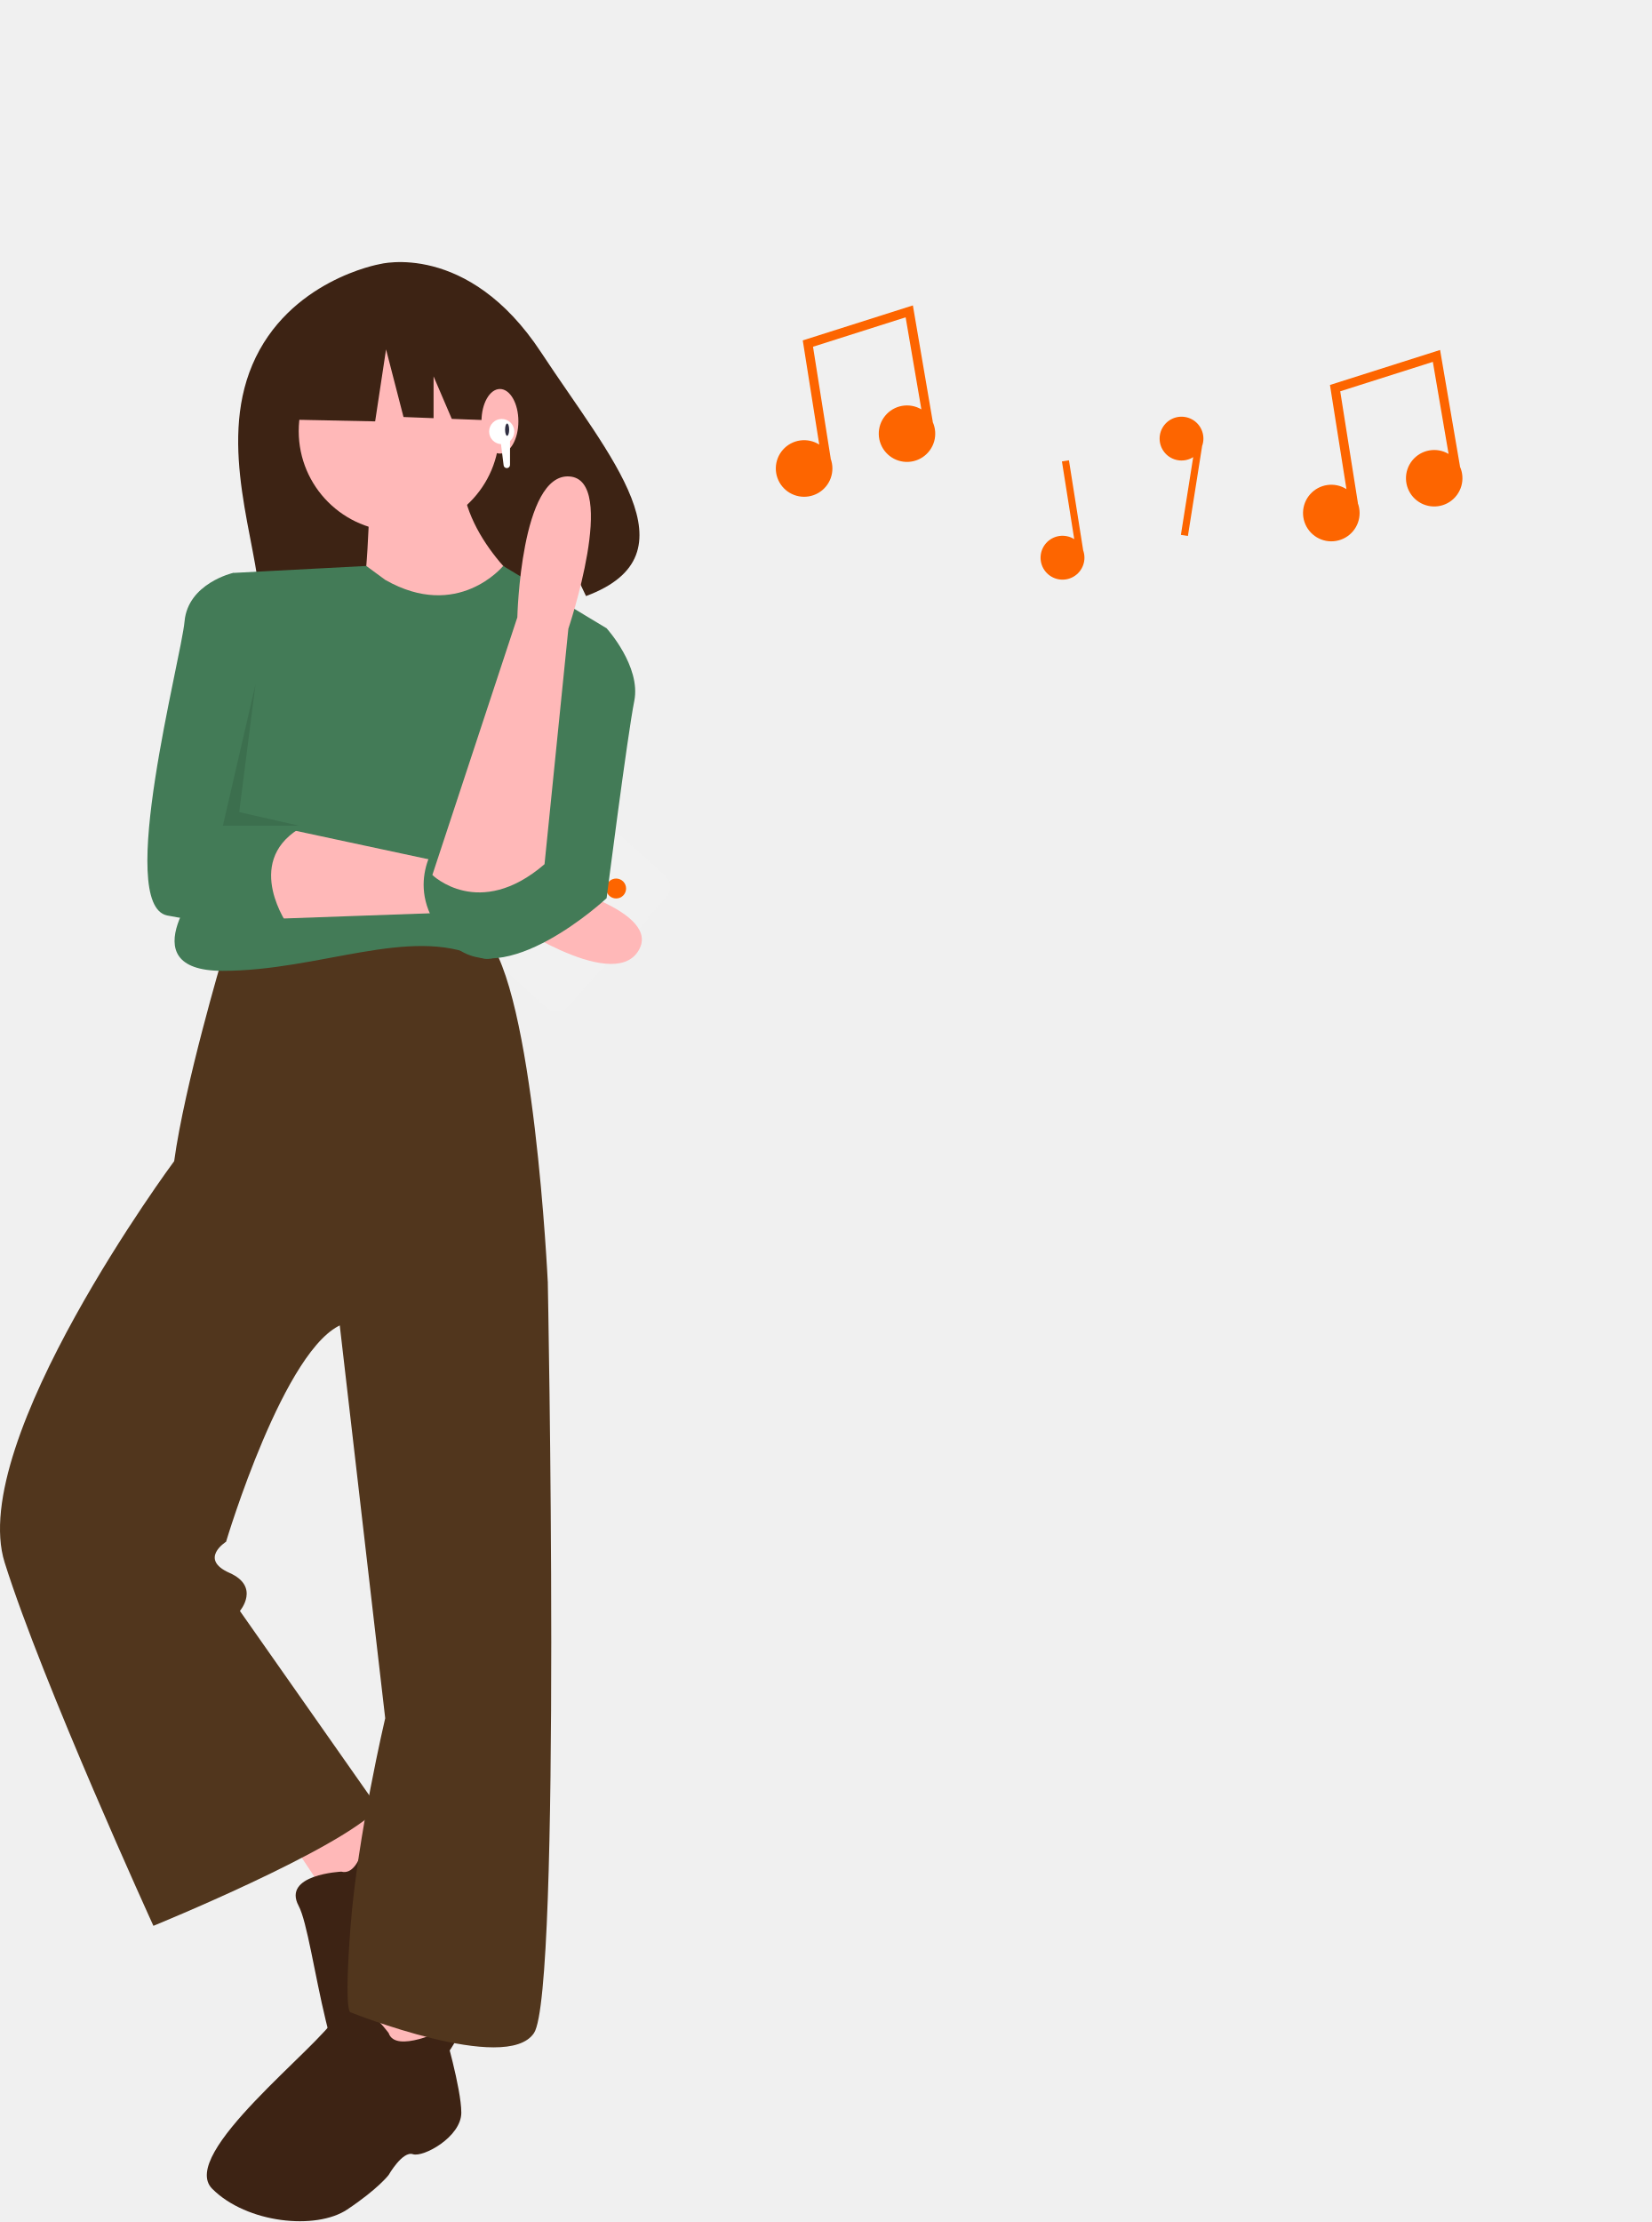
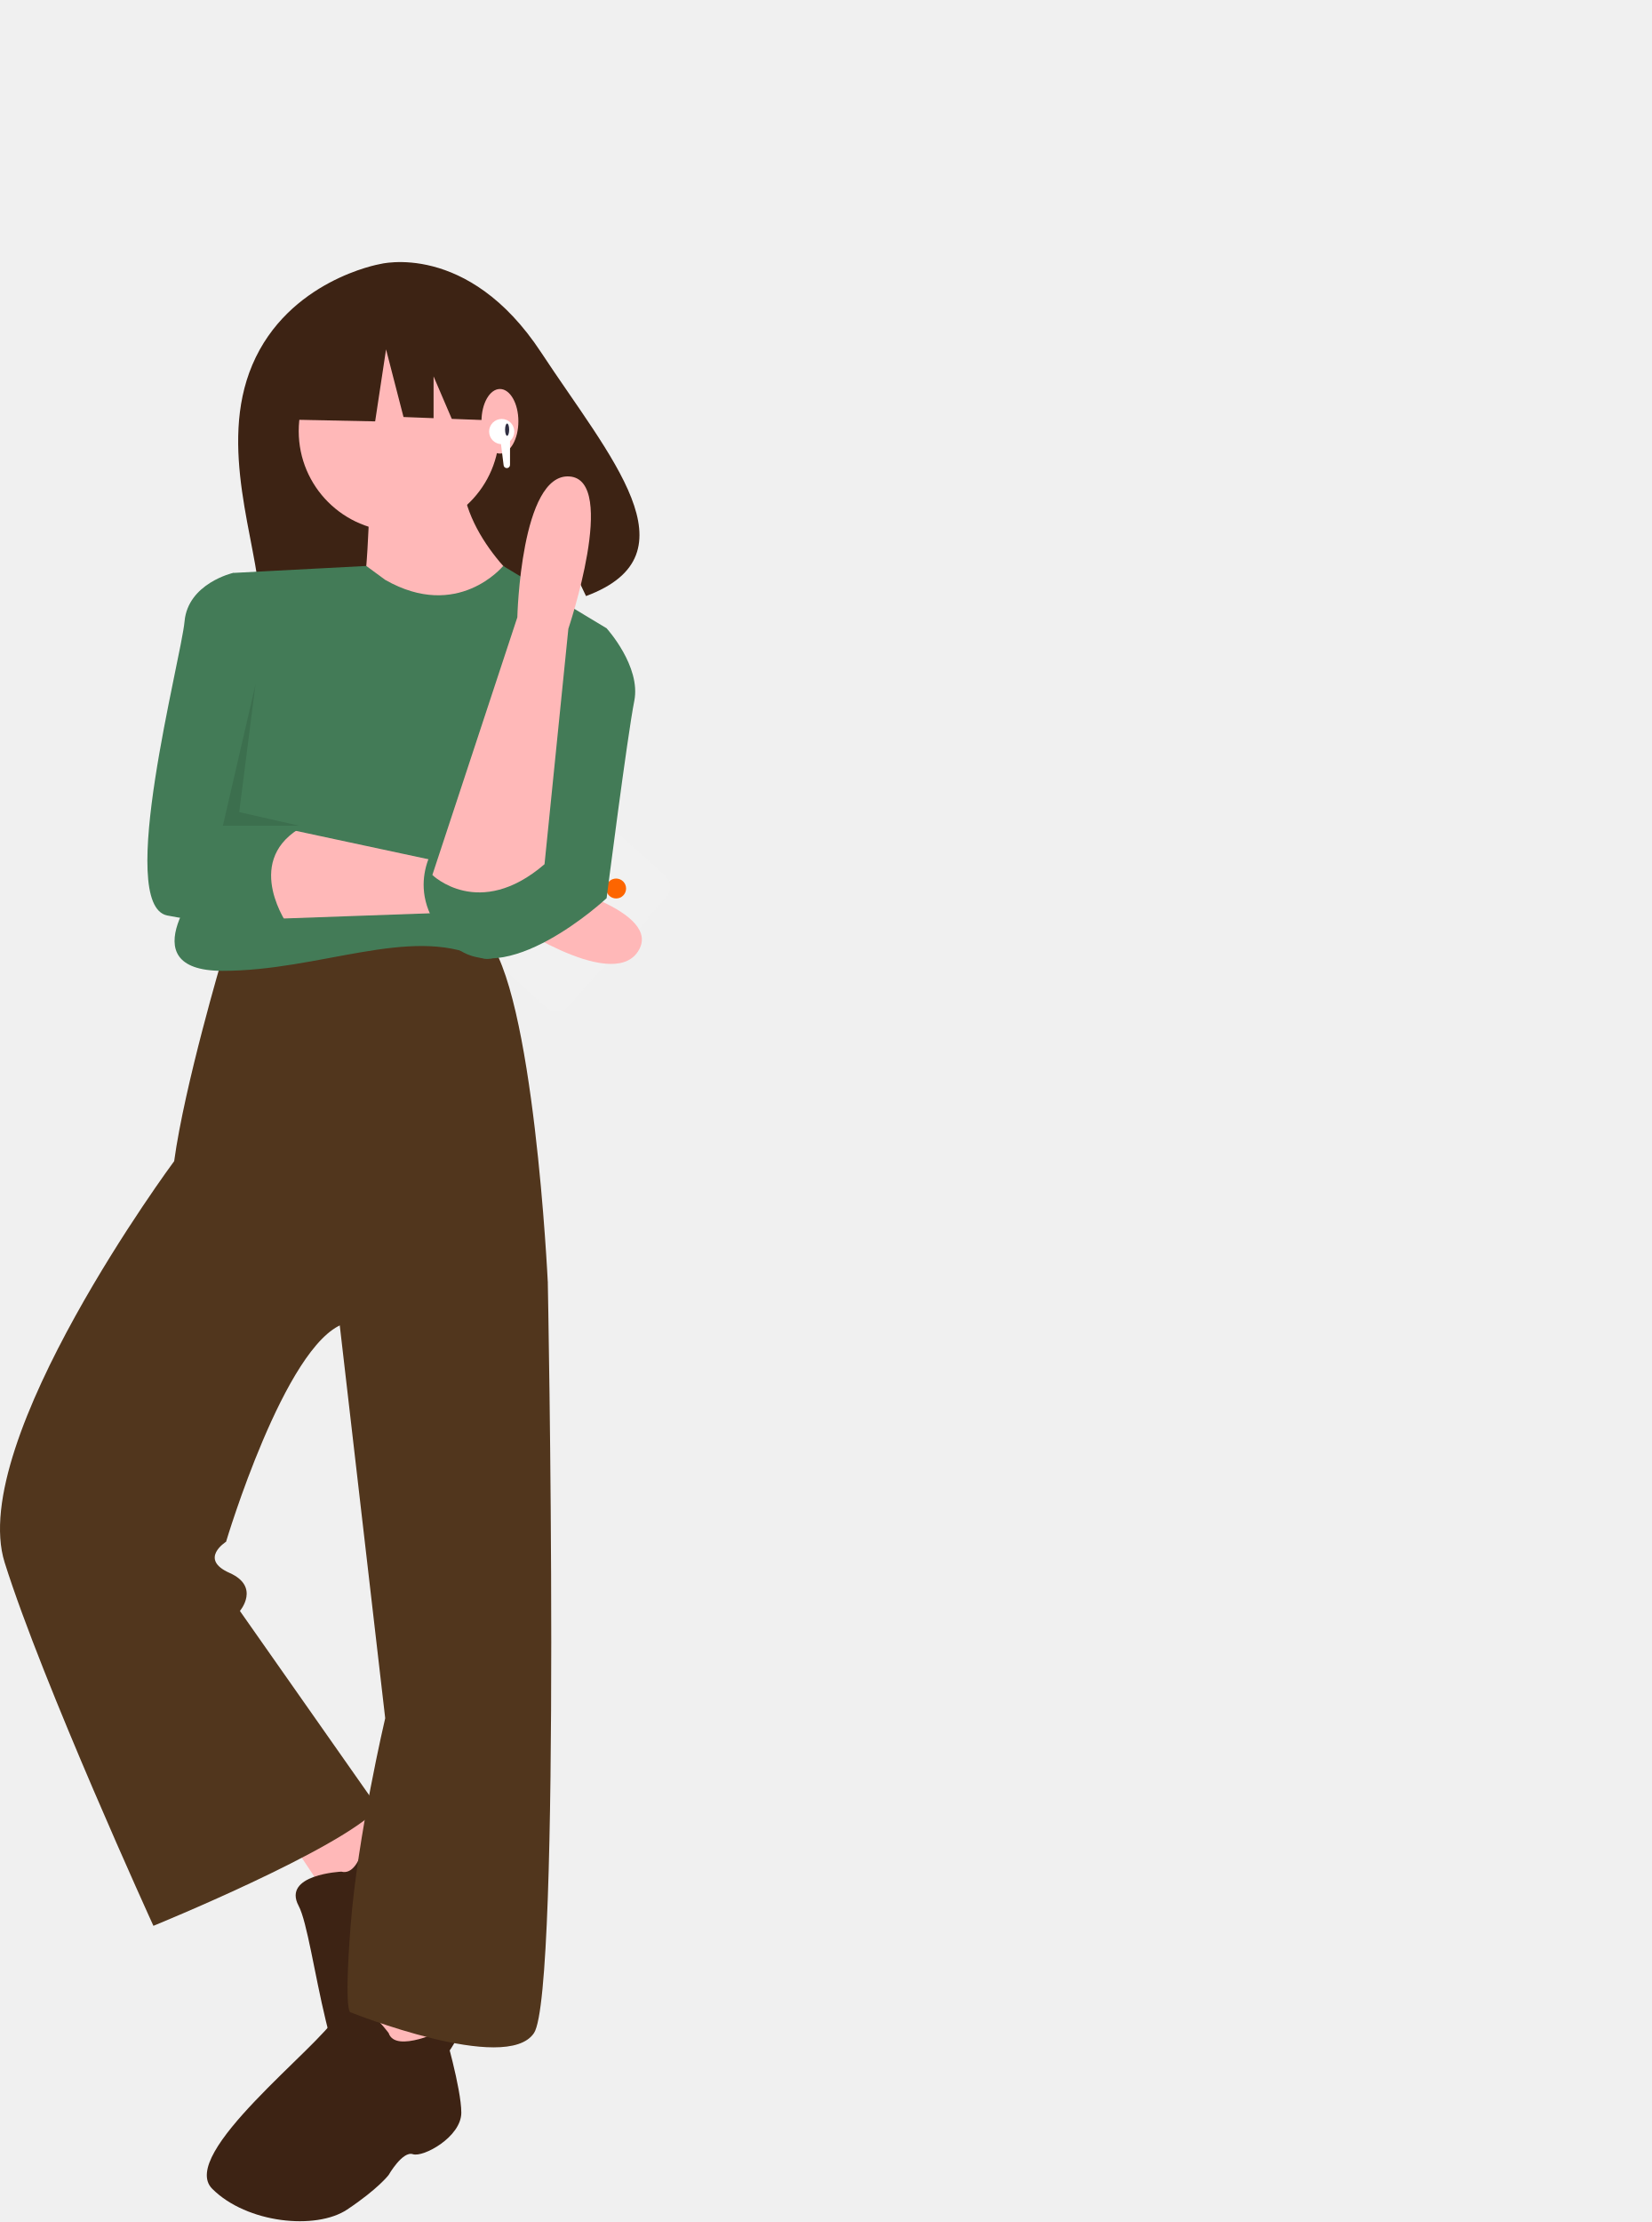
<svg xmlns="http://www.w3.org/2000/svg" width="580" height="780" viewBox="0 0 580 780" fill="none">
  <g id="undraw_listening_1u79 1">
-     <path id="note-1" d="M327.452 148.096L327.499 148.087L320.507 107.211L281.844 119.494L287.629 156.055C285.637 154.795 283.262 154.285 280.928 154.615C278.594 154.945 276.454 156.095 274.889 157.858C273.325 159.621 272.438 161.882 272.387 164.239C272.337 166.596 273.126 168.893 274.614 170.722C276.101 172.55 278.191 173.79 280.508 174.22C282.826 174.65 285.221 174.241 287.265 173.068C289.309 171.895 290.87 170.033 291.668 167.815C292.466 165.597 292.449 163.168 291.621 160.961L291.657 160.955L285.448 121.719L317.963 111.389L323.49 143.702C321.45 142.496 319.046 142.06 316.712 142.474C314.378 142.888 312.27 144.124 310.769 145.959C309.269 147.793 308.475 150.105 308.532 152.474C308.589 154.843 309.493 157.114 311.08 158.874C312.667 160.635 314.833 161.768 317.184 162.069C319.534 162.37 321.916 161.819 323.895 160.516C325.875 159.213 327.322 157.243 327.974 154.965C328.627 152.686 328.441 150.249 327.452 148.096V148.096Z" fill="#FD6500" />
-     <path id="note-4" d="M512.551 163.738L512.598 163.729L505.606 122.853L466.943 135.136L472.728 171.697C470.736 170.437 468.361 169.927 466.027 170.257C463.693 170.587 461.553 171.737 459.988 173.5C458.423 175.263 457.537 177.524 457.486 179.881C457.436 182.238 458.225 184.535 459.713 186.364C461.2 188.192 463.289 189.432 465.607 189.862C467.925 190.292 470.32 189.883 472.364 188.71C474.408 187.537 475.969 185.675 476.767 183.457C477.565 181.239 477.548 178.81 476.72 176.603L476.756 176.597L470.547 137.361L503.062 127.031L508.589 159.344C506.55 158.138 504.145 157.702 501.811 158.116C499.477 158.53 497.369 159.766 495.869 161.6C494.368 163.435 493.574 165.747 493.631 168.116C493.688 170.485 494.592 172.756 496.179 174.516C497.767 176.276 499.932 177.41 502.283 177.711C504.634 178.012 507.015 177.461 508.994 176.158C510.974 174.854 512.421 172.885 513.073 170.607C513.726 168.328 513.54 165.891 512.551 163.738V163.738Z" fill="#FD6500" />
-     <path id="note-2" d="M380.253 193.068L380.28 193.064L375.299 161.583L372.839 161.972L377.157 189.264C375.612 188.287 373.771 187.892 371.961 188.148C370.152 188.404 368.492 189.295 367.279 190.662C366.066 192.029 365.378 193.783 365.339 195.61C365.3 197.438 365.912 199.219 367.066 200.637C368.219 202.054 369.839 203.016 371.636 203.349C373.433 203.682 375.29 203.366 376.875 202.456C378.46 201.546 379.67 200.103 380.289 198.383C380.908 196.663 380.895 194.779 380.253 193.068V193.068Z" fill="#FD6500" />
-     <path id="note-3" d="M422.512 153.984C422.516 152.278 421.952 150.618 420.91 149.268C419.867 147.917 418.405 146.951 416.753 146.523C415.102 146.095 413.354 146.228 411.787 146.902C410.219 147.575 408.92 148.752 408.094 150.245C407.269 151.738 406.963 153.463 407.226 155.149C407.488 156.835 408.304 158.386 409.545 159.557C410.786 160.728 412.381 161.454 414.079 161.619C415.777 161.784 417.482 161.379 418.925 160.469L414.607 187.761L417.067 188.15L422.048 156.669L422.021 156.665C422.344 155.808 422.51 154.9 422.512 153.984V153.984Z" fill="#FD6500" />
+     <path id="note-1" d="M327.452 148.096L327.499 148.087L320.507 107.211L281.844 119.494L287.629 156.055C285.637 154.795 283.262 154.285 280.928 154.615C278.594 154.945 276.454 156.095 274.889 157.858C273.325 159.621 272.438 161.882 272.387 164.239C272.337 166.596 273.126 168.893 274.614 170.722C276.101 172.55 278.191 173.79 280.508 174.22C282.826 174.65 285.221 174.241 287.265 173.068C289.309 171.895 290.87 170.033 291.668 167.815C292.466 165.597 292.449 163.168 291.621 160.961L291.657 160.955L285.448 121.719L317.963 111.389L323.49 143.702C321.45 142.496 319.046 142.06 316.712 142.474C314.378 142.888 312.27 144.124 310.769 145.959C309.269 147.793 308.475 150.105 308.532 152.474C308.589 154.843 309.493 157.114 311.08 158.874C312.667 160.635 314.833 161.768 317.184 162.069C319.534 162.37 321.916 161.819 323.895 160.516C325.875 159.213 327.322 157.243 327.974 154.965C328.627 152.686 328.441 150.249 327.452 148.096V148.096Z" />
+     <path id="note-4" d="M512.551 163.738L512.598 163.729L505.606 122.853L466.943 135.136L472.728 171.697C470.736 170.437 468.361 169.927 466.027 170.257C463.693 170.587 461.553 171.737 459.988 173.5C458.423 175.263 457.537 177.524 457.486 179.881C457.436 182.238 458.225 184.535 459.713 186.364C461.2 188.192 463.289 189.432 465.607 189.862C467.925 190.292 470.32 189.883 472.364 188.71C474.408 187.537 475.969 185.675 476.767 183.457C477.565 181.239 477.548 178.81 476.72 176.603L476.756 176.597L470.547 137.361L503.062 127.031L508.589 159.344C506.55 158.138 504.145 157.702 501.811 158.116C499.477 158.53 497.369 159.766 495.869 161.6C494.368 163.435 493.574 165.747 493.631 168.116C493.688 170.485 494.592 172.756 496.179 174.516C497.767 176.276 499.932 177.41 502.283 177.711C504.634 178.012 507.015 177.461 508.994 176.158C510.974 174.854 512.421 172.885 513.073 170.607C513.726 168.328 513.54 165.891 512.551 163.738V163.738Z" />
+     <path id="note-2" d="M380.253 193.068L380.28 193.064L375.299 161.583L372.839 161.972L377.157 189.264C375.612 188.287 373.771 187.892 371.961 188.148C370.152 188.404 368.492 189.295 367.279 190.662C366.066 192.029 365.378 193.783 365.339 195.61C365.3 197.438 365.912 199.219 367.066 200.637C368.219 202.054 369.839 203.016 371.636 203.349C373.433 203.682 375.29 203.366 376.875 202.456C378.46 201.546 379.67 200.103 380.289 198.383C380.908 196.663 380.895 194.779 380.253 193.068V193.068Z" />
+     <path id="note-3" d="M422.512 153.984C422.516 152.278 421.952 150.618 420.91 149.268C419.867 147.917 418.405 146.951 416.753 146.523C415.102 146.095 413.354 146.228 411.787 146.902C410.219 147.575 408.92 148.752 408.094 150.245C407.269 151.738 406.963 153.463 407.226 155.149C407.488 156.835 408.304 158.386 409.545 159.557C410.786 160.728 412.381 161.454 414.079 161.619C415.777 161.784 417.482 161.379 418.925 160.469L414.607 187.761L417.067 188.15L422.048 156.669L422.021 156.665C422.344 155.808 422.51 154.9 422.512 153.984V153.984Z" />
    <g id="head">
      <path id="Vector" d="M88.586 128.092C101.196 98.34 133.293 92.721 133.293 92.721C133.293 92.721 164.199 84.476 190.009 123.742C214.066 160.341 245.089 194.631 205.746 209.24L195.353 187.414L194.106 212.532C188.385 213.724 182.603 214.601 176.786 215.161C133.147 219.594 92.01 226.965 91.248 211.194C90.235 190.229 76.454 156.719 88.586 128.092Z" fill="#3D2314" />
      <path id="Vector_2" d="M140.101 186.546C159.554 186.546 175.324 170.776 175.324 151.323C175.324 131.869 159.554 116.099 140.101 116.099C120.647 116.099 104.877 131.869 104.877 151.323C104.877 170.776 120.647 186.546 140.101 186.546Z" fill="#FFB8B8" />
      <path id="Vector_3" d="M95.716 117.283L127.883 100.433L172.306 107.326L181.496 147.919L158.618 147.039L152.226 132.126V146.793L141.67 146.387L135.542 122.644L131.713 147.919L94.184 147.153L95.716 117.283Z" fill="#3D2314" />
      <path id="Vector_4" d="M175.527 159.224C179.104 159.224 182.004 154.149 182.004 147.888C182.004 141.627 179.104 136.552 175.527 136.552C171.949 136.552 169.049 141.627 169.049 147.888C169.049 154.149 171.949 159.224 175.527 159.224Z" fill="#FFB8B8" />
      <path id="Vector_5" d="M176.149 155.913C178.591 155.913 180.57 153.934 180.57 151.492C180.57 149.051 178.591 147.071 176.149 147.071C173.708 147.071 171.728 149.051 171.728 151.492C171.728 153.934 173.708 155.913 176.149 155.913Z" fill="white" />
      <path id="Vector_6" d="M178.047 152.983C178.444 152.983 178.766 152.017 178.766 150.827C178.766 149.636 178.444 148.671 178.047 148.671C177.651 148.671 177.329 149.636 177.329 150.827C177.329 152.017 177.651 152.983 178.047 152.983Z" fill="#2F2E41" />
      <path id="Vector_7" d="M177.933 164.324C177.633 164.324 177.345 164.205 177.133 163.993C176.921 163.781 176.802 163.493 176.802 163.193L175.671 154.145H179.064V163.193C179.064 163.342 179.035 163.489 178.978 163.626C178.921 163.763 178.838 163.888 178.733 163.993C178.628 164.098 178.503 164.181 178.366 164.238C178.229 164.295 178.082 164.324 177.933 164.324V164.324Z" fill="white" />
    </g>
    <g id="phone">
      <path id="phone_2" d="M227.894 322.252L227.64 322.023L233.918 315.057C234.395 314.527 234.763 313.909 235.002 313.237C235.24 312.566 235.343 311.853 235.306 311.142C235.269 310.43 235.093 309.732 234.786 309.089C234.48 308.445 234.049 307.869 233.52 307.391L218.762 294.091C218.232 293.613 217.614 293.245 216.942 293.007C216.27 292.769 215.558 292.665 214.846 292.702C214.135 292.739 213.437 292.916 212.794 293.222C212.15 293.529 211.573 293.959 211.096 294.489L176.654 332.704C176.177 333.234 175.809 333.852 175.571 334.524C175.333 335.196 175.229 335.908 175.266 336.62C175.303 337.331 175.48 338.029 175.786 338.672C176.093 339.316 176.523 339.893 177.053 340.37L191.811 353.671C192.34 354.148 192.959 354.516 193.63 354.754C194.302 354.993 195.014 355.096 195.726 355.059C196.438 355.022 197.135 354.845 197.779 354.539C198.422 354.232 198.999 353.802 199.476 353.273L223.171 326.981L223.425 327.21L227.894 322.252Z" fill="#F1F1F1" />
      <path id="Vector_8" d="M216.316 315.395C218.248 315.395 219.814 313.829 219.814 311.898C219.814 309.966 218.248 308.4 216.316 308.4C214.385 308.4 212.819 309.966 212.819 311.898C212.819 313.829 214.385 315.395 216.316 315.395Z" fill="#FD6500" />
    </g>
    <g id="girl">
      <path id="Vector_9" d="M102.448 646.881L117.023 668.744L138.886 651.74L124.311 633.52L102.448 646.881Z" fill="#FFB8B8" />
      <path id="Vector_10" d="M119.839 657.013C119.839 657.013 98.965 657.983 104.849 669.018C110.733 680.052 115.323 742.314 132.117 738.707C148.911 735.099 164.137 716.016 163.951 702.879C163.764 689.743 161.662 684.045 161.662 684.045C161.662 684.045 157.159 675.35 160.157 672.949C163.155 670.548 164.287 655.371 157.146 650.756C150.006 646.141 129.368 640.033 129.368 640.033C129.368 640.033 127.278 658.929 119.839 657.013Z" fill="#3D2314" />
      <path id="Vector_11" d="M130.384 697.895L125.525 724.616L151.032 727.045V706.397L130.384 697.895Z" fill="#FFB8B8" />
      <path id="Vector_12" d="M78.156 335.942C78.156 335.942 64.795 380.883 61.151 407.604C61.151 407.604 -11.725 505.987 1.636 548.498C14.996 591.009 53.864 676.032 53.864 676.032C53.864 676.032 119.452 649.31 132.813 634.735L84.229 565.503C84.229 565.503 91.516 557 80.585 552.142C69.654 547.284 79.37 541.211 79.37 541.211C79.37 541.211 100.019 471.978 120.667 464.69L192.329 450.115C192.329 450.115 187.47 346.874 170.466 328.655C170.466 328.655 85.443 329.869 78.156 335.942Z" fill="#51361D" />
      <path id="Vector_13" d="M136.457 713.684C136.457 713.684 124.311 696.68 118.238 707.611C112.165 718.543 62.366 756.196 74.512 768.342C86.658 780.488 110.95 782.917 121.882 775.629C132.813 768.342 136.457 763.483 136.457 763.483C136.457 763.483 141.315 754.981 144.959 756.196C148.603 757.41 161.963 750.123 161.963 741.62C161.963 733.118 155.89 712.47 155.89 712.47C155.89 712.47 138.886 720.972 136.457 713.684Z" fill="#3D2314" />
      <path id="Vector_14" d="M118.238 456.188L135.242 603.155C135.242 603.155 125.525 644.452 123.096 676.032C120.667 707.611 123.096 706.397 123.096 706.397C123.096 706.397 177.753 728.26 187.47 713.684C197.187 699.109 192.329 450.115 192.329 450.115L163.178 423.394L118.238 456.188Z" fill="#51361D" />
      <path id="Vector_15" d="M129.776 173.793C129.776 173.793 129.169 209.624 125.525 218.126C121.882 226.628 190.507 211.445 190.507 211.445C190.507 211.445 166.215 194.441 162.571 171.363L129.776 173.793Z" fill="#FFB8B8" />
      <path id="Vector_16" d="M135.242 203.551L128.609 198.672L81.8 201.121L72.083 308.007C72.083 308.007 44.147 340.801 78.156 340.801C112.165 340.801 143.744 325.011 168.037 335.942C192.329 346.874 212.977 220.555 212.977 220.555L176.664 198.672C176.664 198.672 160.749 218.126 135.242 203.551Z" fill="#437B57" />
      <path id="Vector_17" d="M95.16 289.787L163.178 304.363V320.153L95.16 322.582C95.16 322.582 87.873 294.646 95.16 289.787Z" fill="#FFB8B8" />
      <path id="Vector_18" d="M95.16 207.194L81.8 201.121C81.8 201.121 66.01 204.765 64.795 218.126C63.581 231.486 40.503 317.723 58.722 321.367C76.941 325.011 101.233 325.011 101.233 325.011C101.233 325.011 85.444 303.148 104.877 291.002L90.302 283.714C90.302 283.714 75.727 250.92 85.443 233.916C95.16 216.911 95.16 207.194 95.16 207.194Z" fill="#437B57" />
      <path id="Vector_19" opacity="0.1" d="M89.723 240.149L78.254 289.85H105.016L83.989 285.071L89.723 240.149Z" fill="black" />
      <path id="Vector_20" d="M192.063 309.789C192.063 309.789 233.467 319.811 223.927 334.099C214.388 348.387 176.725 322.271 176.725 322.271L192.063 309.789Z" fill="#FFB8B8" />
      <path id="Vector_21" d="M202.045 220.555H212.977C212.977 220.555 225.123 233.916 222.694 246.062C220.265 258.208 212.977 315.294 212.977 315.294C212.977 315.294 176.539 349.303 158.32 331.084C140.101 312.865 153.461 295.86 153.461 295.86C153.461 295.86 177.753 315.294 191.114 289.787L202.045 220.555Z" fill="#437B57" />
      <path id="Vector_22" d="M191.182 303.365L199.548 220.713C199.548 220.713 217.095 168.534 199.966 167.255C182.836 165.976 181.633 216.7 181.633 216.7L151.799 307.143C151.799 307.143 168.172 323.178 191.182 303.365Z" fill="#FFB8B8" />
    </g>
  </g>
</svg>
